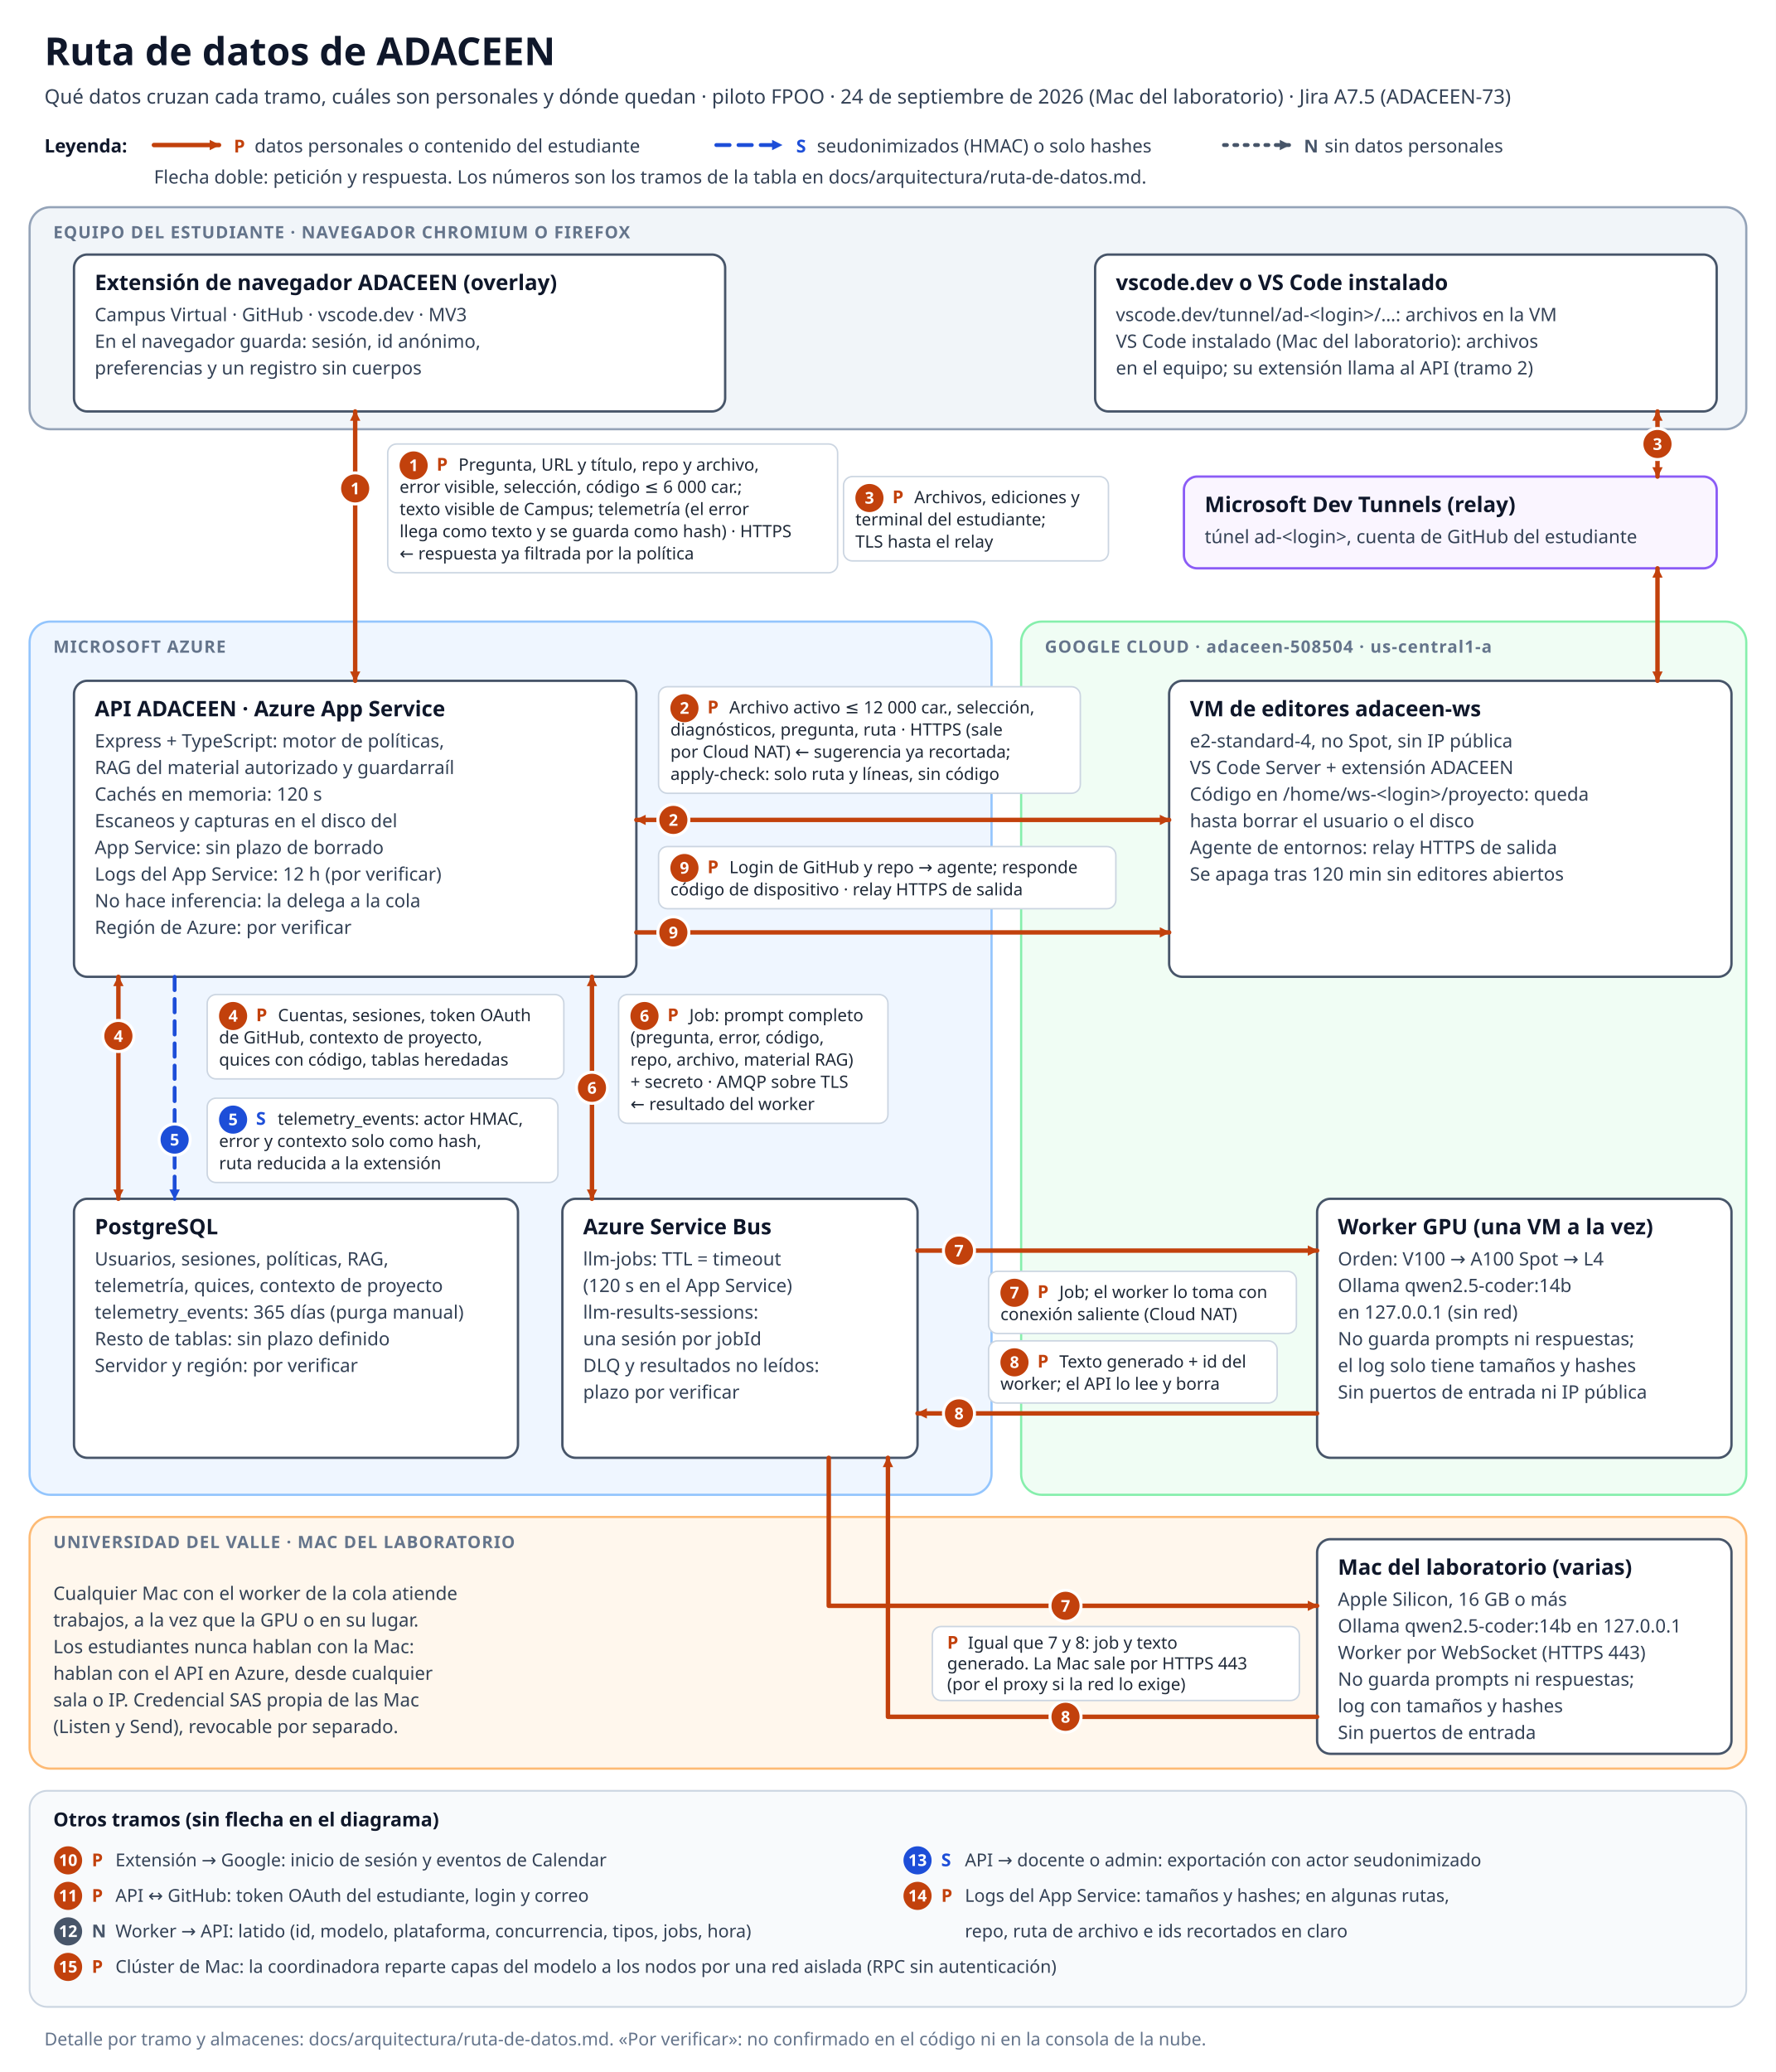
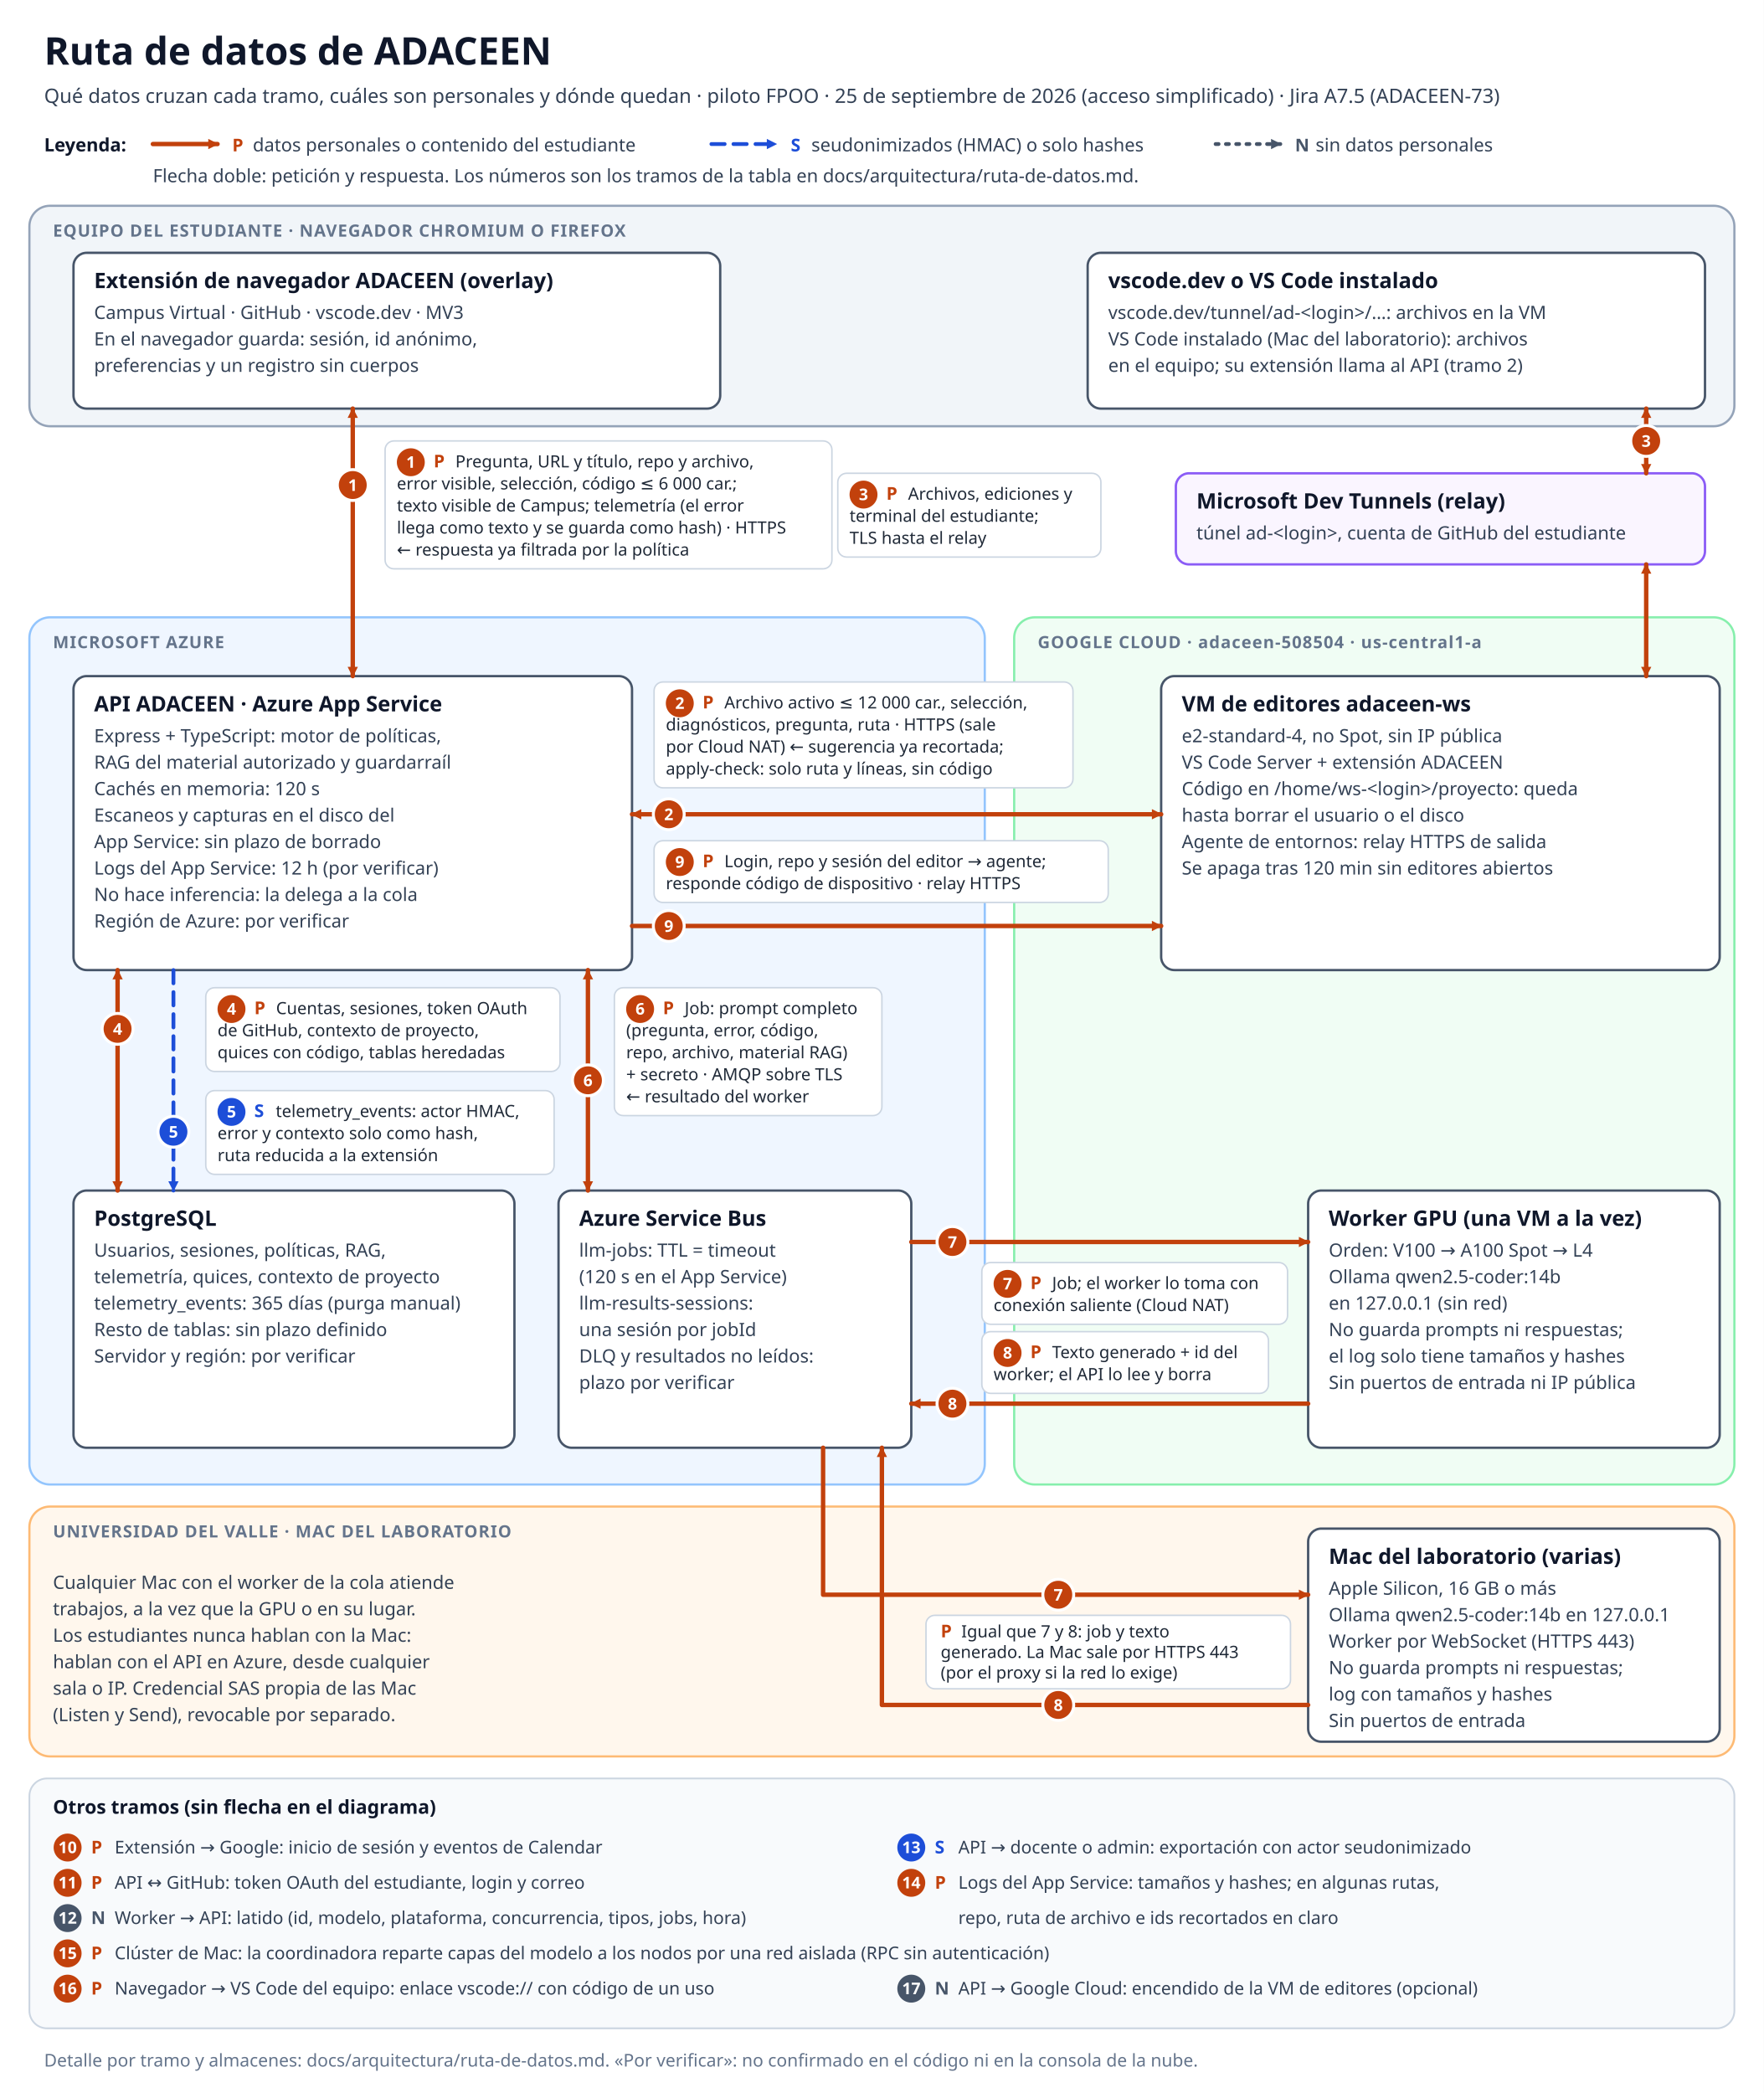
- <svg xmlns="http://www.w3.org/2000/svg" width="1200" height="1400" viewBox="0 0 1200 1400" role="img" aria-labelledby="titulo descripcion" font-family="sans-serif">
+ <svg xmlns="http://www.w3.org/2000/svg" width="1200" height="1424" viewBox="0 0 1200 1424" role="img" aria-labelledby="titulo descripcion" font-family="sans-serif">
  <defs>
    <style>.title{font-size:26px;font-weight:700;fill:#0f172a}.sub{font-size:13.5px;fill:#334155}.zone{font-size:11.5px;font-weight:700;fill:#64748b;letter-spacing:.6px}.btitle{font-size:14.5px;font-weight:700;fill:#0f172a}.body{font-size:12.5px;fill:#334155}.chip{font-size:11.5px;fill:#1f2937}.tag{font-size:12px;font-weight:700}.bnum{font-size:11px;font-weight:700;fill:#ffffff}.leg{font-size:12.5px;fill:#334155}.legb{font-size:12.5px;font-weight:700;fill:#0f172a}.foot{font-size:12px;fill:#64748b}.ptitle{font-size:13px;font-weight:700;fill:#0f172a}.ptext{font-size:12px;fill:#334155}</style>
    <marker id="eP" viewBox="0 0 10 10" refX="9" refY="5" markerWidth="7" markerHeight="7" markerUnits="userSpaceOnUse" orient="auto">
      <path d="M0,0 L10,5 L0,10 z" fill="#c2410c" />
    </marker>
    <marker id="sP" viewBox="0 0 10 10" refX="1" refY="5" markerWidth="7" markerHeight="7" markerUnits="userSpaceOnUse" orient="auto">
      <path d="M10,0 L0,5 L10,10 z" fill="#c2410c" />
    </marker>
    <marker id="eS" viewBox="0 0 10 10" refX="9" refY="5" markerWidth="7" markerHeight="7" markerUnits="userSpaceOnUse" orient="auto">
      <path d="M0,0 L10,5 L0,10 z" fill="#1d4ed8" />
    </marker>
    <marker id="sS" viewBox="0 0 10 10" refX="1" refY="5" markerWidth="7" markerHeight="7" markerUnits="userSpaceOnUse" orient="auto">
      <path d="M10,0 L0,5 L10,10 z" fill="#1d4ed8" />
    </marker>
    <marker id="eN" viewBox="0 0 10 10" refX="9" refY="5" markerWidth="7" markerHeight="7" markerUnits="userSpaceOnUse" orient="auto">
      <path d="M0,0 L10,5 L0,10 z" fill="#475569" />
    </marker>
    <marker id="sN" viewBox="0 0 10 10" refX="1" refY="5" markerWidth="7" markerHeight="7" markerUnits="userSpaceOnUse" orient="auto">
      <path d="M10,0 L0,5 L10,10 z" fill="#475569" />
    </marker>
  </defs>
-   <rect x="0" y="0" width="1200" height="1400" fill="#ffffff" />
+   <rect x="0" y="0" width="1200" height="1424" fill="#ffffff" />
  <text x="30" y="44" class="title">Ruta de datos de ADACEEN</text>
-   <text x="30" y="70" class="sub">Qué datos cruzan cada tramo, cuáles son personales y dónde quedan · piloto FPOO · 24 de septiembre de 2026 (Mac del laboratorio) · Jira A7.5 (ADACEEN-73)</text>
+   <text x="30" y="70" class="sub">Qué datos cruzan cada tramo, cuáles son personales y dónde quedan · piloto FPOO · 25 de septiembre de 2026 (acceso simplificado) · Jira A7.5 (ADACEEN-73)</text>
  <text x="30" y="103" class="legb">Leyenda:</text>
  <line x1="104" y1="98" x2="148" y2="98" stroke="#c2410c" stroke-width="3.0" stroke-linecap="round" marker-end="url(#eP)" />
  <text x="158" y="103" class="tag" fill="#c2410c">P</text>
  <text x="172" y="103" class="leg">datos personales o contenido del estudiante</text>
  <line x1="484.016" y1="98" x2="528.016" y2="98" stroke="#1d4ed8" stroke-width="2.6" stroke-dasharray="9 6" stroke-linecap="round" marker-end="url(#eS)" />
  <text x="538.016" y="103" class="tag" fill="#1d4ed8">S</text>
  <text x="552.016" y="103" class="leg">seudonimizados (HMAC) o solo hashes</text>
  <line x1="827.062" y1="98" x2="871.062" y2="98" stroke="#475569" stroke-width="2.6" stroke-dasharray="2 5" stroke-linecap="round" marker-end="url(#eN)" />
  <text x="881.062" y="103" class="tag" fill="#475569">N</text>
  <text x="895.062" y="103" class="leg">sin datos personales</text>
  <text x="104" y="124" class="leg">Flecha doble: petición y respuesta. Los números son los tramos de la tabla en docs/arquitectura/ruta-de-datos.md.</text>
  <rect x="20" y="140" width="1160" height="150" rx="14" fill="#f1f5f9" stroke="#94a3b8" stroke-width="1.5" />
  <text x="36" y="161" class="zone">EQUIPO DEL ESTUDIANTE · NAVEGADOR CHROMIUM O FIREFOX</text>
  <rect x="20" y="420" width="650" height="590" rx="14" fill="#eff6ff" stroke="#93c5fd" stroke-width="1.5" />
  <text x="36" y="441" class="zone">MICROSOFT AZURE</text>
  <rect x="690" y="420" width="490" height="590" rx="14" fill="#f0fdf4" stroke="#86efac" stroke-width="1.5" />
  <text x="706" y="441" class="zone">GOOGLE CLOUD · adaceen-508504 · us-central1-a</text>
  <rect x="50" y="172" width="440" height="106" rx="9" fill="#ffffff" stroke="#475569" stroke-width="1.6" />
  <text x="64" y="196" class="btitle">Extensión de navegador ADACEEN (overlay)</text>
  <text x="64" y="217" class="body">Campus Virtual · GitHub · vscode.dev · MV3</text>
  <text x="64" y="235" class="body">En el navegador guarda: sesión, id anónimo,</text>
  <text x="64" y="253" class="body">preferencias y un registro sin cuerpos</text>
  <rect x="740" y="172" width="420" height="106" rx="9" fill="#ffffff" stroke="#475569" stroke-width="1.6" />
  <text x="754" y="196" class="btitle">vscode.dev o VS Code instalado</text>
  <text x="754" y="217" class="body">vscode.dev/tunnel/ad-&lt;login&gt;/…: archivos en la VM</text>
  <text x="754" y="235" class="body">VS Code instalado (Mac del laboratorio): archivos</text>
  <text x="754" y="253" class="body">en el equipo; su extensión llama al API (tramo 2)</text>
  <rect x="800" y="322" width="360" height="62" rx="9" fill="#faf5ff" stroke="#8b5cf6" stroke-width="1.6" />
  <text x="814" y="346" class="btitle">Microsoft Dev Tunnels (relay)</text>
  <text x="814" y="367" class="body">túnel ad-&lt;login&gt;, cuenta de GitHub del estudiante</text>
  <rect x="50" y="460" width="380" height="200" rx="9" fill="#ffffff" stroke="#475569" stroke-width="1.6" />
  <text x="64" y="484" class="btitle">API ADACEEN · Azure App Service</text>
  <text x="64" y="505" class="body">Express + TypeScript: motor de políticas,</text>
  <text x="64" y="523" class="body">RAG del material autorizado y guardarraíl</text>
  <text x="64" y="541" class="body">Cachés en memoria: 120 s</text>
  <text x="64" y="559" class="body">Escaneos y capturas en el disco del</text>
  <text x="64" y="577" class="body">App Service: sin plazo de borrado</text>
  <text x="64" y="595" class="body">Logs del App Service: 12 h (por verificar)</text>
  <text x="64" y="613" class="body">No hace inferencia: la delega a la cola</text>
  <text x="64" y="631" class="body">Región de Azure: por verificar</text>
  <rect x="790" y="460" width="380" height="200" rx="9" fill="#ffffff" stroke="#475569" stroke-width="1.6" />
  <text x="804" y="484" class="btitle">VM de editores adaceen-ws</text>
  <text x="804" y="505" class="body">e2-standard-4, no Spot, sin IP pública</text>
  <text x="804" y="523" class="body">VS Code Server + extensión ADACEEN</text>
  <text x="804" y="541" class="body">Código en /home/ws-&lt;login&gt;/proyecto: queda</text>
  <text x="804" y="559" class="body">hasta borrar el usuario o el disco</text>
  <text x="804" y="577" class="body">Agente de entornos: relay HTTPS de salida</text>
  <text x="804" y="595" class="body">Se apaga tras 120 min sin editores abiertos</text>
  <rect x="50" y="810" width="300" height="175" rx="9" fill="#ffffff" stroke="#475569" stroke-width="1.6" />
  <text x="64" y="834" class="btitle">PostgreSQL</text>
  <text x="64" y="855" class="body">Usuarios, sesiones, políticas, RAG,</text>
  <text x="64" y="873" class="body">telemetría, quices, contexto de proyecto</text>
  <text x="64" y="891" class="body">telemetry_events: 365 días (purga manual)</text>
  <text x="64" y="909" class="body">Resto de tablas: sin plazo definido</text>
  <text x="64" y="927" class="body">Servidor y región: por verificar</text>
  <rect x="380" y="810" width="240" height="175" rx="9" fill="#ffffff" stroke="#475569" stroke-width="1.6" />
  <text x="394" y="834" class="btitle">Azure Service Bus</text>
  <text x="394" y="855" class="body">llm-jobs: TTL = timeout</text>
  <text x="394" y="873" class="body">(120 s en el App Service)</text>
  <text x="394" y="891" class="body">llm-results-sessions:</text>
  <text x="394" y="909" class="body">una sesión por jobId</text>
  <text x="394" y="927" class="body">DLQ y resultados no leídos:</text>
  <text x="394" y="945" class="body">plazo por verificar</text>
  <rect x="890" y="810" width="280" height="175" rx="9" fill="#ffffff" stroke="#475569" stroke-width="1.6" />
  <text x="904" y="834" class="btitle">Worker GPU (una VM a la vez)</text>
  <text x="904" y="855" class="body">Orden: V100 → A100 Spot → L4</text>
  <text x="904" y="873" class="body">Ollama qwen2.5-coder:14b</text>
  <text x="904" y="891" class="body">en 127.0.0.1 (sin red)</text>
  <text x="904" y="909" class="body">No guarda prompts ni respuestas;</text>
  <text x="904" y="927" class="body">el log solo tiene tamaños y hashes</text>
  <text x="904" y="945" class="body">Sin puertos de entrada ni IP pública</text>
  <polyline points="240,278 240,460" fill="none" stroke="#c2410c" stroke-width="3.0" stroke-linecap="round" stroke-linejoin="round" marker-start="url(#sP)" marker-end="url(#eP)" />
  <polyline points="1120,278 1120,322" fill="none" stroke="#c2410c" stroke-width="3.0" stroke-linecap="round" stroke-linejoin="round" marker-start="url(#sP)" marker-end="url(#eP)" />
  <polyline points="1120,384 1120,460" fill="none" stroke="#c2410c" stroke-width="3.0" stroke-linecap="round" stroke-linejoin="round" marker-start="url(#sP)" marker-end="url(#eP)" />
  <polyline points="790,554 430,554" fill="none" stroke="#c2410c" stroke-width="3.0" stroke-linecap="round" stroke-linejoin="round" marker-start="url(#sP)" marker-end="url(#eP)" />
  <polyline points="430,630 790,630" fill="none" stroke="#c2410c" stroke-width="3.0" stroke-linecap="round" stroke-linejoin="round" marker-end="url(#eP)" />
  <polyline points="80,660 80,810" fill="none" stroke="#c2410c" stroke-width="3.0" stroke-linecap="round" stroke-linejoin="round" marker-start="url(#sP)" marker-end="url(#eP)" />
  <polyline points="118,660 118,810" fill="none" stroke="#1d4ed8" stroke-width="2.6" stroke-dasharray="9 6" stroke-linecap="round" stroke-linejoin="round" marker-end="url(#eS)" />
  <polyline points="400,660 400,810" fill="none" stroke="#c2410c" stroke-width="3.0" stroke-linecap="round" stroke-linejoin="round" marker-start="url(#sP)" marker-end="url(#eP)" />
  <polyline points="620,845 890,845" fill="none" stroke="#c2410c" stroke-width="3.0" stroke-linecap="round" stroke-linejoin="round" marker-end="url(#eP)" />
  <polyline points="890,955 620,955" fill="none" stroke="#c2410c" stroke-width="3.0" stroke-linecap="round" stroke-linejoin="round" marker-end="url(#eP)" />
  <circle cx="240" cy="330" r="10.5" fill="#c2410c" stroke="#ffffff" stroke-width="2" />
  <text x="240" y="334" class="bnum" text-anchor="middle">1</text>
  <circle cx="1120" cy="300" r="10.5" fill="#c2410c" stroke="#ffffff" stroke-width="2" />
  <text x="1120" y="304" class="bnum" text-anchor="middle">3</text>
  <circle cx="455" cy="554" r="10.5" fill="#c2410c" stroke="#ffffff" stroke-width="2" />
  <text x="455" y="558" class="bnum" text-anchor="middle">2</text>
  <circle cx="455" cy="630" r="10.5" fill="#c2410c" stroke="#ffffff" stroke-width="2" />
  <text x="455" y="634" class="bnum" text-anchor="middle">9</text>
  <circle cx="80" cy="700" r="10.5" fill="#c2410c" stroke="#ffffff" stroke-width="2" />
  <text x="80" y="704" class="bnum" text-anchor="middle">4</text>
  <circle cx="118" cy="770" r="10.5" fill="#1d4ed8" stroke="#ffffff" stroke-width="2" />
  <text x="118" y="774" class="bnum" text-anchor="middle">5</text>
  <circle cx="400" cy="735" r="10.5" fill="#c2410c" stroke="#ffffff" stroke-width="2" />
  <text x="400" y="739" class="bnum" text-anchor="middle">6</text>
  <circle cx="648" cy="845" r="10.5" fill="#c2410c" stroke="#ffffff" stroke-width="2" />
  <text x="648" y="849" class="bnum" text-anchor="middle">7</text>
  <circle cx="648" cy="955" r="10.5" fill="#c2410c" stroke="#ffffff" stroke-width="2" />
  <text x="648" y="959" class="bnum" text-anchor="middle">8</text>
  <rect x="262" y="300" width="304" height="87" rx="6" fill="#ffffff" stroke="#cbd5e1" stroke-width="1" />
  <circle cx="279.5" cy="314.5" r="9.5" fill="#c2410c" />
  <text x="279.5" y="318.3" class="bnum" text-anchor="middle">1</text>
  <text x="295" y="318" class="tag" fill="#c2410c">P</text>
  <text x="309.8" y="318" class="chip">Pregunta, URL y título, repo y archivo,</text>
  <text x="270.0" y="333" class="chip">error visible, selección, código ≤ 6 000 car.;</text>
  <text x="270.0" y="348" class="chip">texto visible de Campus; telemetría (el error</text>
  <text x="270.0" y="363" class="chip">llega como texto y se guarda como hash) · HTTPS</text>
  <text x="270.0" y="378" class="chip">← respuesta ya filtrada por la política</text>
  <rect x="570" y="322" width="179" height="57" rx="6" fill="#ffffff" stroke="#cbd5e1" stroke-width="1" />
  <circle cx="587.5" cy="336.5" r="9.5" fill="#c2410c" />
  <text x="587.5" y="340.3" class="bnum" text-anchor="middle">3</text>
  <text x="603" y="340" class="tag" fill="#c2410c">P</text>
  <text x="617.8" y="340" class="chip">Archivos, ediciones y</text>
  <text x="578.0" y="355" class="chip">terminal del estudiante;</text>
  <text x="578.0" y="370" class="chip">TLS hasta el relay</text>
  <rect x="445" y="464" width="285" height="72" rx="6" fill="#ffffff" stroke="#cbd5e1" stroke-width="1" />
  <circle cx="462.5" cy="478.5" r="9.5" fill="#c2410c" />
  <text x="462.5" y="482.3" class="bnum" text-anchor="middle">2</text>
  <text x="478" y="482" class="tag" fill="#c2410c">P</text>
  <text x="492.8" y="482" class="chip">Archivo activo ≤ 12 000 car., selección,</text>
  <text x="453.0" y="497" class="chip">diagnósticos, pregunta, ruta · HTTPS (sale</text>
  <text x="453.0" y="512" class="chip">por Cloud NAT) ← sugerencia ya recortada;</text>
  <text x="453.0" y="527" class="chip">apply-check: solo ruta y líneas, sin código</text>
  <rect x="445" y="572" width="309" height="42" rx="6" fill="#ffffff" stroke="#cbd5e1" stroke-width="1" />
  <circle cx="462.5" cy="586.5" r="9.5" fill="#c2410c" />
  <text x="462.5" y="590.3" class="bnum" text-anchor="middle">9</text>
  <text x="478" y="590" class="tag" fill="#c2410c">P</text>
-   <text x="492.8" y="590" class="chip">Login de GitHub y repo → agente; responde</text>
-   <text x="453.0" y="605" class="chip">código de dispositivo · relay HTTPS de salida</text>
+   <text x="492.8" y="590" class="chip">Login, repo y sesión del editor → agente;</text>
+   <text x="453.0" y="605" class="chip">responde código de dispositivo · relay HTTPS</text>
  <rect x="140" y="672" width="241" height="57" rx="6" fill="#ffffff" stroke="#cbd5e1" stroke-width="1" />
  <circle cx="157.5" cy="686.5" r="9.5" fill="#c2410c" />
  <text x="157.5" y="690.3" class="bnum" text-anchor="middle">4</text>
  <text x="173" y="690" class="tag" fill="#c2410c">P</text>
  <text x="187.8" y="690" class="chip">Cuentas, sesiones, token OAuth</text>
  <text x="148.0" y="705" class="chip">de GitHub, contexto de proyecto,</text>
  <text x="148.0" y="720" class="chip">quices con código, tablas heredadas</text>
  <rect x="140" y="742" width="237" height="57" rx="6" fill="#ffffff" stroke="#cbd5e1" stroke-width="1" />
  <circle cx="157.5" cy="756.5" r="9.5" fill="#1d4ed8" />
  <text x="157.5" y="760.3" class="bnum" text-anchor="middle">5</text>
  <text x="173" y="760" class="tag" fill="#1d4ed8">S</text>
  <text x="187.6" y="760" class="chip">telemetry_events: actor HMAC,</text>
  <text x="148.0" y="775" class="chip">error y contexto solo como hash,</text>
  <text x="148.0" y="790" class="chip">ruta reducida a la extensión</text>
  <rect x="418" y="672" width="182" height="87" rx="6" fill="#ffffff" stroke="#cbd5e1" stroke-width="1" />
  <circle cx="435.5" cy="686.5" r="9.5" fill="#c2410c" />
  <text x="435.5" y="690.3" class="bnum" text-anchor="middle">6</text>
  <text x="451" y="690" class="tag" fill="#c2410c">P</text>
  <text x="465.8" y="690" class="chip">Job: prompt completo</text>
  <text x="426.0" y="705" class="chip">(pregunta, error, código,</text>
  <text x="426.0" y="720" class="chip">repo, archivo, material RAG)</text>
  <text x="426.0" y="735" class="chip">+ secreto · AMQP sobre TLS</text>
  <text x="426.0" y="750" class="chip">← resultado del worker</text>
  <rect x="668" y="859" width="208" height="42" rx="6" fill="#ffffff" stroke="#cbd5e1" stroke-width="1" />
  <circle cx="685.5" cy="873.5" r="9.5" fill="#c2410c" />
  <text x="685.5" y="877.3" class="bnum" text-anchor="middle">7</text>
  <text x="701" y="877" class="tag" fill="#c2410c">P</text>
  <text x="715.8" y="877" class="chip">Job; el worker lo toma con</text>
  <text x="676.0" y="892" class="chip">conexión saliente (Cloud NAT)</text>
  <rect x="668" y="906" width="195" height="42" rx="6" fill="#ffffff" stroke="#cbd5e1" stroke-width="1" />
  <circle cx="685.5" cy="920.5" r="9.5" fill="#c2410c" />
  <text x="685.5" y="924.3" class="bnum" text-anchor="middle">8</text>
  <text x="701" y="924" class="tag" fill="#c2410c">P</text>
  <text x="715.8" y="924" class="chip">Texto generado + id del</text>
  <text x="676.0" y="939" class="chip">worker; el API lo lee y borra</text>
  <rect x="20" y="1025" width="1160" height="170" rx="14" fill="#fff7ed" stroke="#fdba74" stroke-width="1.5" />
  <text x="36" y="1046" class="zone">UNIVERSIDAD DEL VALLE · MAC DEL LABORATORIO</text>
  <rect x="890" y="1040" width="280" height="145" rx="9" fill="#ffffff" stroke="#475569" stroke-width="1.6" />
  <text x="904" y="1064" class="btitle">Mac del laboratorio (varias)</text>
  <text x="904" y="1085" class="body">Apple Silicon, 16 GB o más</text>
  <text x="904" y="1103" class="body">Ollama qwen2.5-coder:14b en 127.0.0.1</text>
  <text x="904" y="1121" class="body">Worker por WebSocket (HTTPS 443)</text>
  <text x="904" y="1139" class="body">No guarda prompts ni respuestas;</text>
  <text x="904" y="1157" class="body">log con tamaños y hashes</text>
  <text x="904" y="1175" class="body">Sin puertos de entrada</text>
  <polyline points="560,985 560,1085 890,1085" fill="none" stroke="#c2410c" stroke-width="3.0" stroke-linecap="round" stroke-linejoin="round" marker-end="url(#eP)" />
  <polyline points="890,1160 600,1160 600,985" fill="none" stroke="#c2410c" stroke-width="3.0" stroke-linecap="round" stroke-linejoin="round" marker-end="url(#eP)" />
  <circle cx="720" cy="1085" r="10.5" fill="#c2410c" stroke="#ffffff" stroke-width="2" />
  <text x="720" y="1089" class="bnum" text-anchor="middle">7</text>
  <circle cx="720" cy="1160" r="10.5" fill="#c2410c" stroke="#ffffff" stroke-width="2" />
  <text x="720" y="1164" class="bnum" text-anchor="middle">8</text>
  <rect x="630" y="1099" width="248" height="50" rx="6" fill="#ffffff" stroke="#cbd5e1" stroke-width="1" />
  <text x="640" y="1114" class="tag" fill="#c2410c">P</text>
  <text x="654" y="1114" class="chip">Igual que 7 y 8: job y texto</text>
  <text x="640" y="1128" class="chip">generado. La Mac sale por HTTPS 443</text>
  <text x="640" y="1142" class="chip">(por el proxy si la red lo exige)</text>
  <text x="36" y="1081" class="body">Cualquier Mac con el worker de la cola atiende</text>
  <text x="36" y="1099" class="body">trabajos, a la vez que la GPU o en su lugar.</text>
  <text x="36" y="1117" class="body">Los estudiantes nunca hablan con la Mac:</text>
  <text x="36" y="1135" class="body">hablan con el API en Azure, desde cualquier</text>
  <text x="36" y="1153" class="body">sala o IP. Credencial SAS propia de las Mac</text>
  <text x="36" y="1171" class="body">(Listen y Send), revocable por separado.</text>
-   <rect x="20" y="1210" width="1160" height="146" rx="12" fill="#f8fafc" stroke="#cbd5e1" stroke-width="1.2" />
+   <rect x="20" y="1210" width="1160" height="170" rx="12" fill="#f8fafc" stroke="#cbd5e1" stroke-width="1.2" />
  <text x="36" y="1234" class="ptitle">Otros tramos (sin flecha en el diagrama)</text>
  <circle cx="46" cy="1257" r="9.5" fill="#c2410c" />
  <text x="46" y="1260.8" class="bnum" text-anchor="middle">10</text>
  <text x="62" y="1261" class="tag" fill="#c2410c">P</text>
  <text x="78" y="1261" class="ptext">Extensión → Google: inicio de sesión y eventos de Calendar</text>
  <circle cx="46" cy="1281" r="9.5" fill="#c2410c" />
  <text x="46" y="1284.8" class="bnum" text-anchor="middle">11</text>
  <text x="62" y="1285" class="tag" fill="#c2410c">P</text>
  <text x="78" y="1285" class="ptext">API ↔ GitHub: token OAuth del estudiante, login y correo</text>
  <circle cx="46" cy="1305" r="9.5" fill="#475569" />
  <text x="46" y="1308.8" class="bnum" text-anchor="middle">12</text>
  <text x="62" y="1309" class="tag" fill="#475569">N</text>
  <text x="78" y="1309" class="ptext">Worker → API: latido (id, modelo, plataforma, concurrencia, tipos, jobs, hora)</text>
  <circle cx="46" cy="1329" r="9.5" fill="#c2410c" />
  <text x="46" y="1332.8" class="bnum" text-anchor="middle">15</text>
  <text x="62" y="1333" class="tag" fill="#c2410c">P</text>
  <text x="78" y="1333" class="ptext">Clúster de Mac: la coordinadora reparte capas del modelo a los nodos por una red aislada (RPC sin autenticación)</text>
  <circle cx="620" cy="1257" r="9.5" fill="#1d4ed8" />
  <text x="620" y="1260.8" class="bnum" text-anchor="middle">13</text>
  <text x="636" y="1261" class="tag" fill="#1d4ed8">S</text>
  <text x="652" y="1261" class="ptext">API → docente o admin: exportación con actor seudonimizado</text>
  <circle cx="620" cy="1281" r="9.5" fill="#c2410c" />
  <text x="620" y="1284.8" class="bnum" text-anchor="middle">14</text>
  <text x="636" y="1285" class="tag" fill="#c2410c">P</text>
  <text x="652" y="1285" class="ptext">Logs del App Service: tamaños y hashes; en algunas rutas,</text>
  <text x="652" y="1309" class="ptext">repo, ruta de archivo e ids recortados en claro</text>
-   <text x="30" y="1382" class="foot">Detalle por tramo y almacenes: docs/arquitectura/ruta-de-datos.md. «Por verificar»: no confirmado en el código ni en la consola de la nube.</text>
+   <circle cx="46" cy="1353" r="9.5" fill="#c2410c" />
+   <text x="46" y="1356.8" class="bnum" text-anchor="middle">16</text>
+   <text x="62" y="1357" class="tag" fill="#c2410c">P</text>
+   <text x="78" y="1357" class="ptext">Navegador → VS Code del equipo: enlace vscode:// con código de un uso</text>
+   <circle cx="620" cy="1353" r="9.5" fill="#475569" />
+   <text x="620" y="1356.8" class="bnum" text-anchor="middle">17</text>
+   <text x="636" y="1357" class="tag" fill="#475569">N</text>
+   <text x="652" y="1357" class="ptext">API → Google Cloud: encendido de la VM de editores (opcional)</text>
+   <text x="30" y="1406" class="foot">Detalle por tramo y almacenes: docs/arquitectura/ruta-de-datos.md. «Por verificar»: no confirmado en el código ni en la consola de la nube.</text>
</svg>
